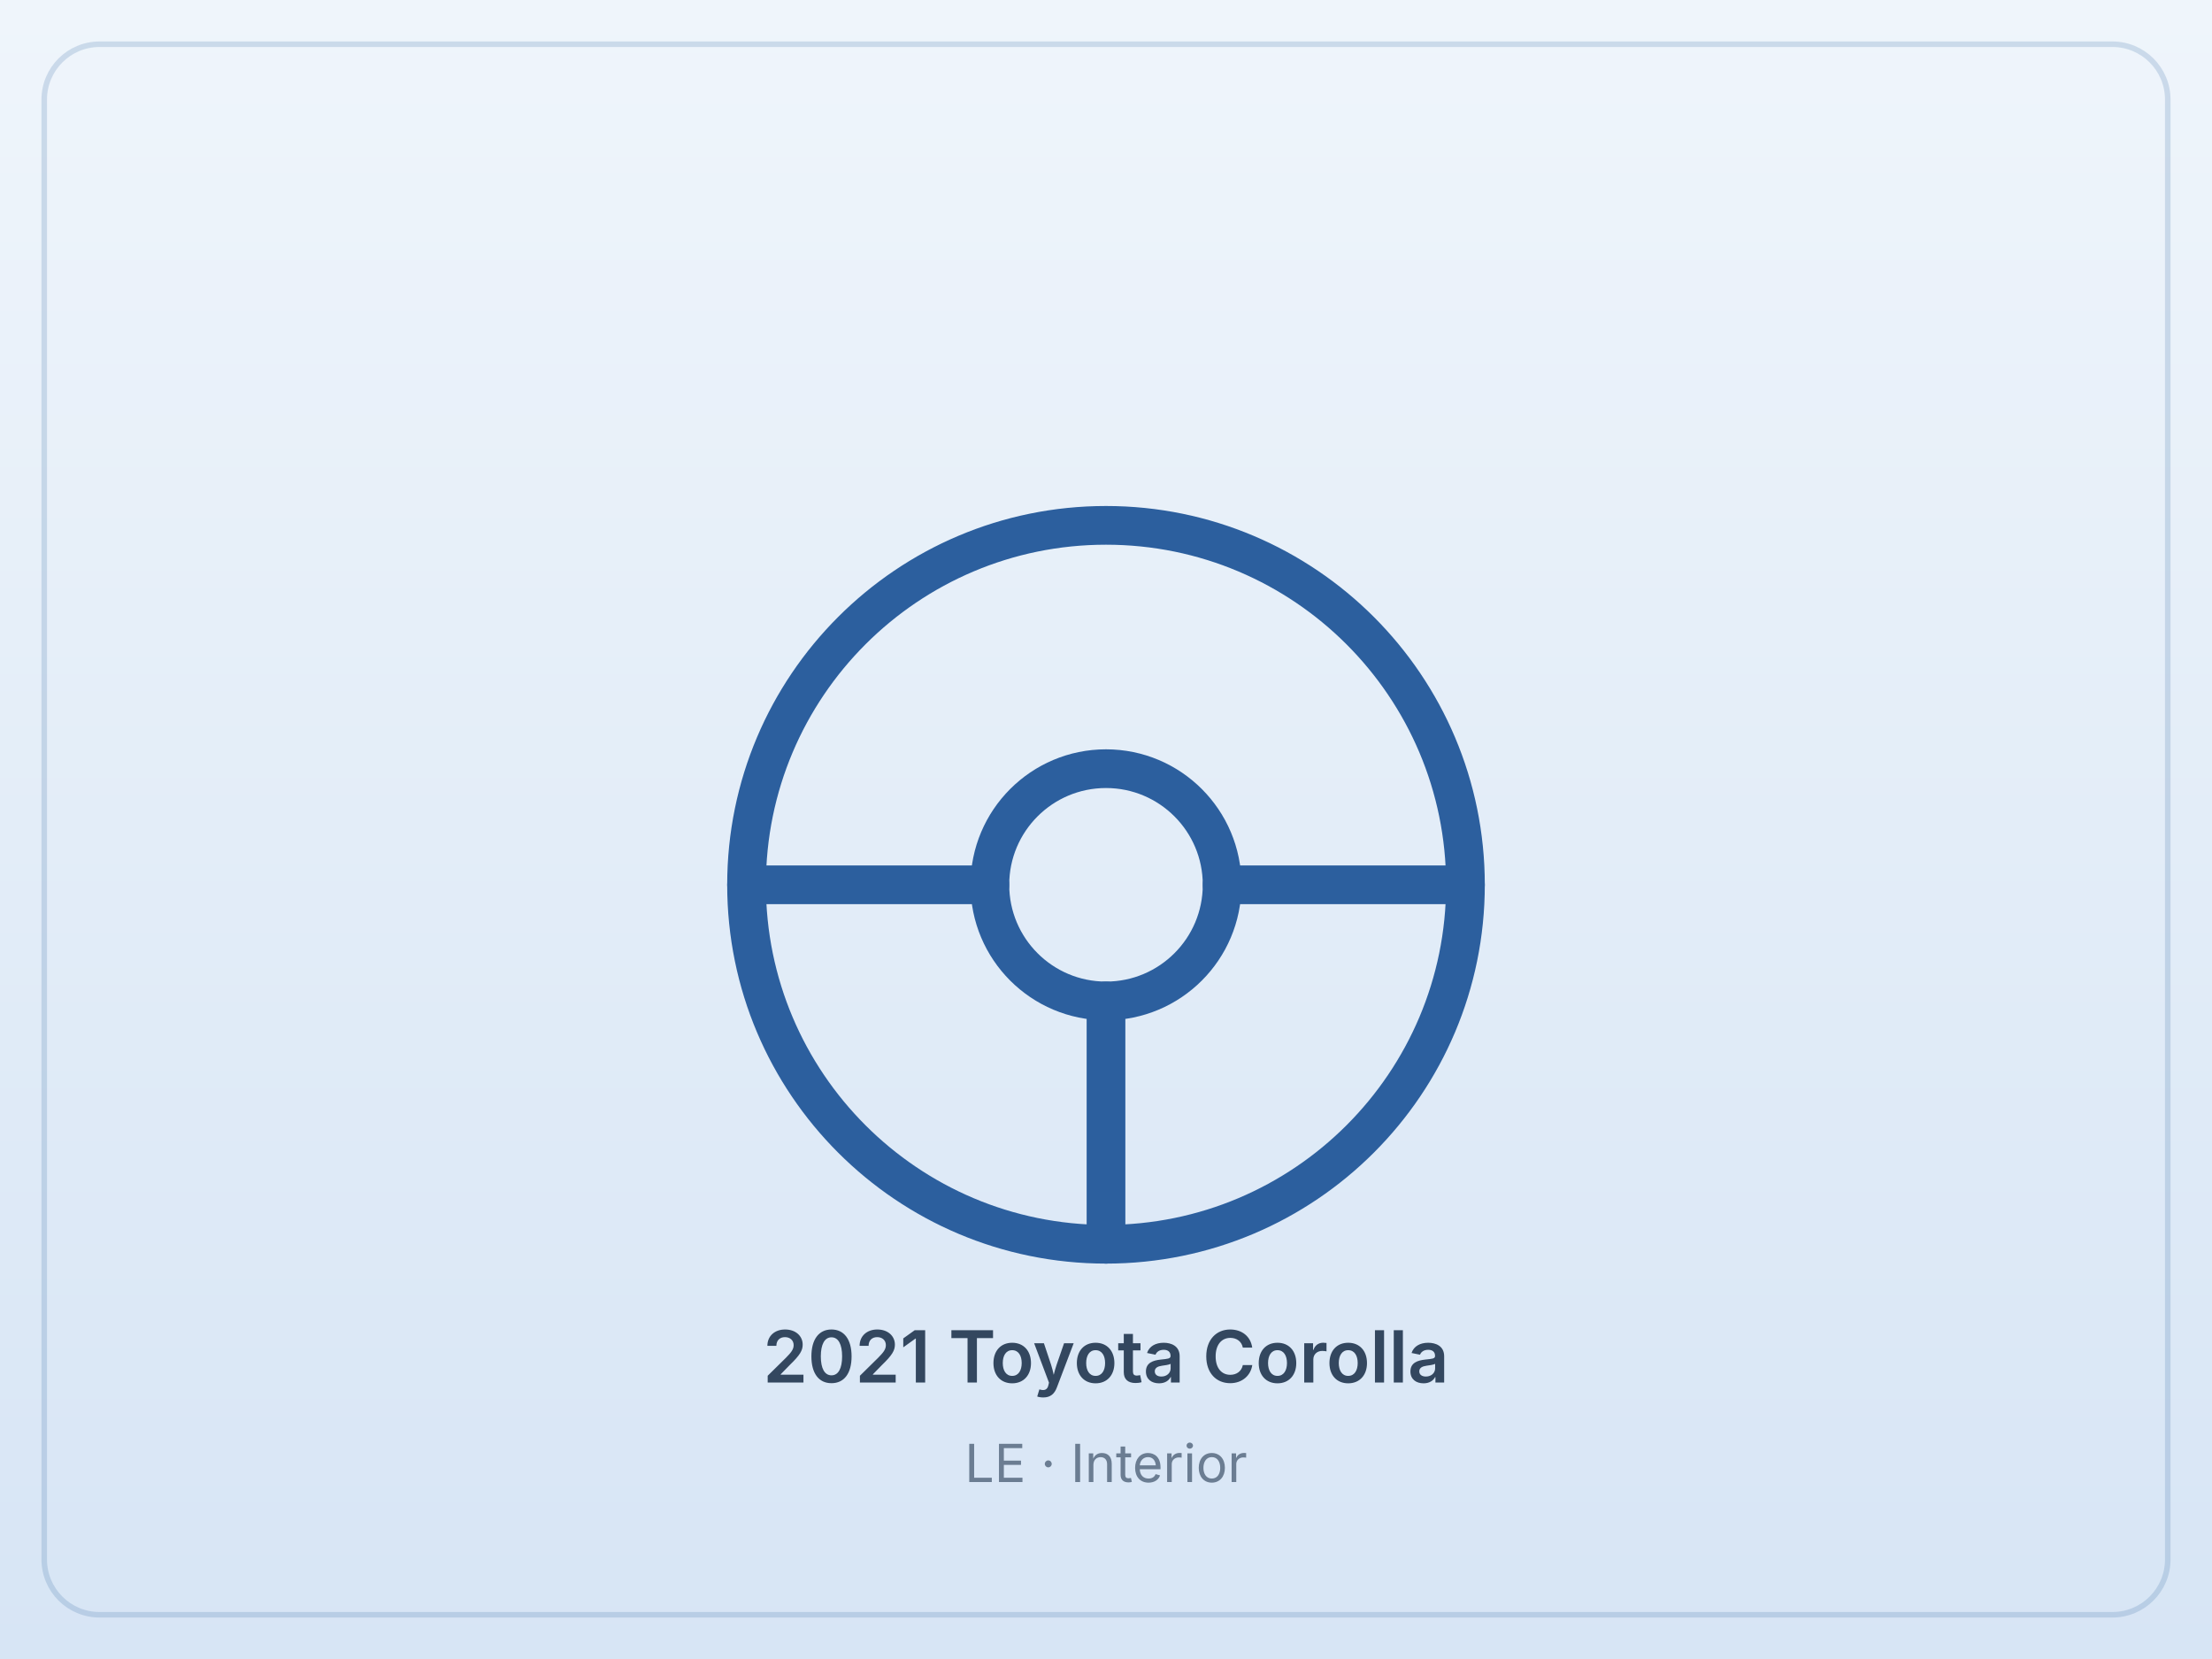
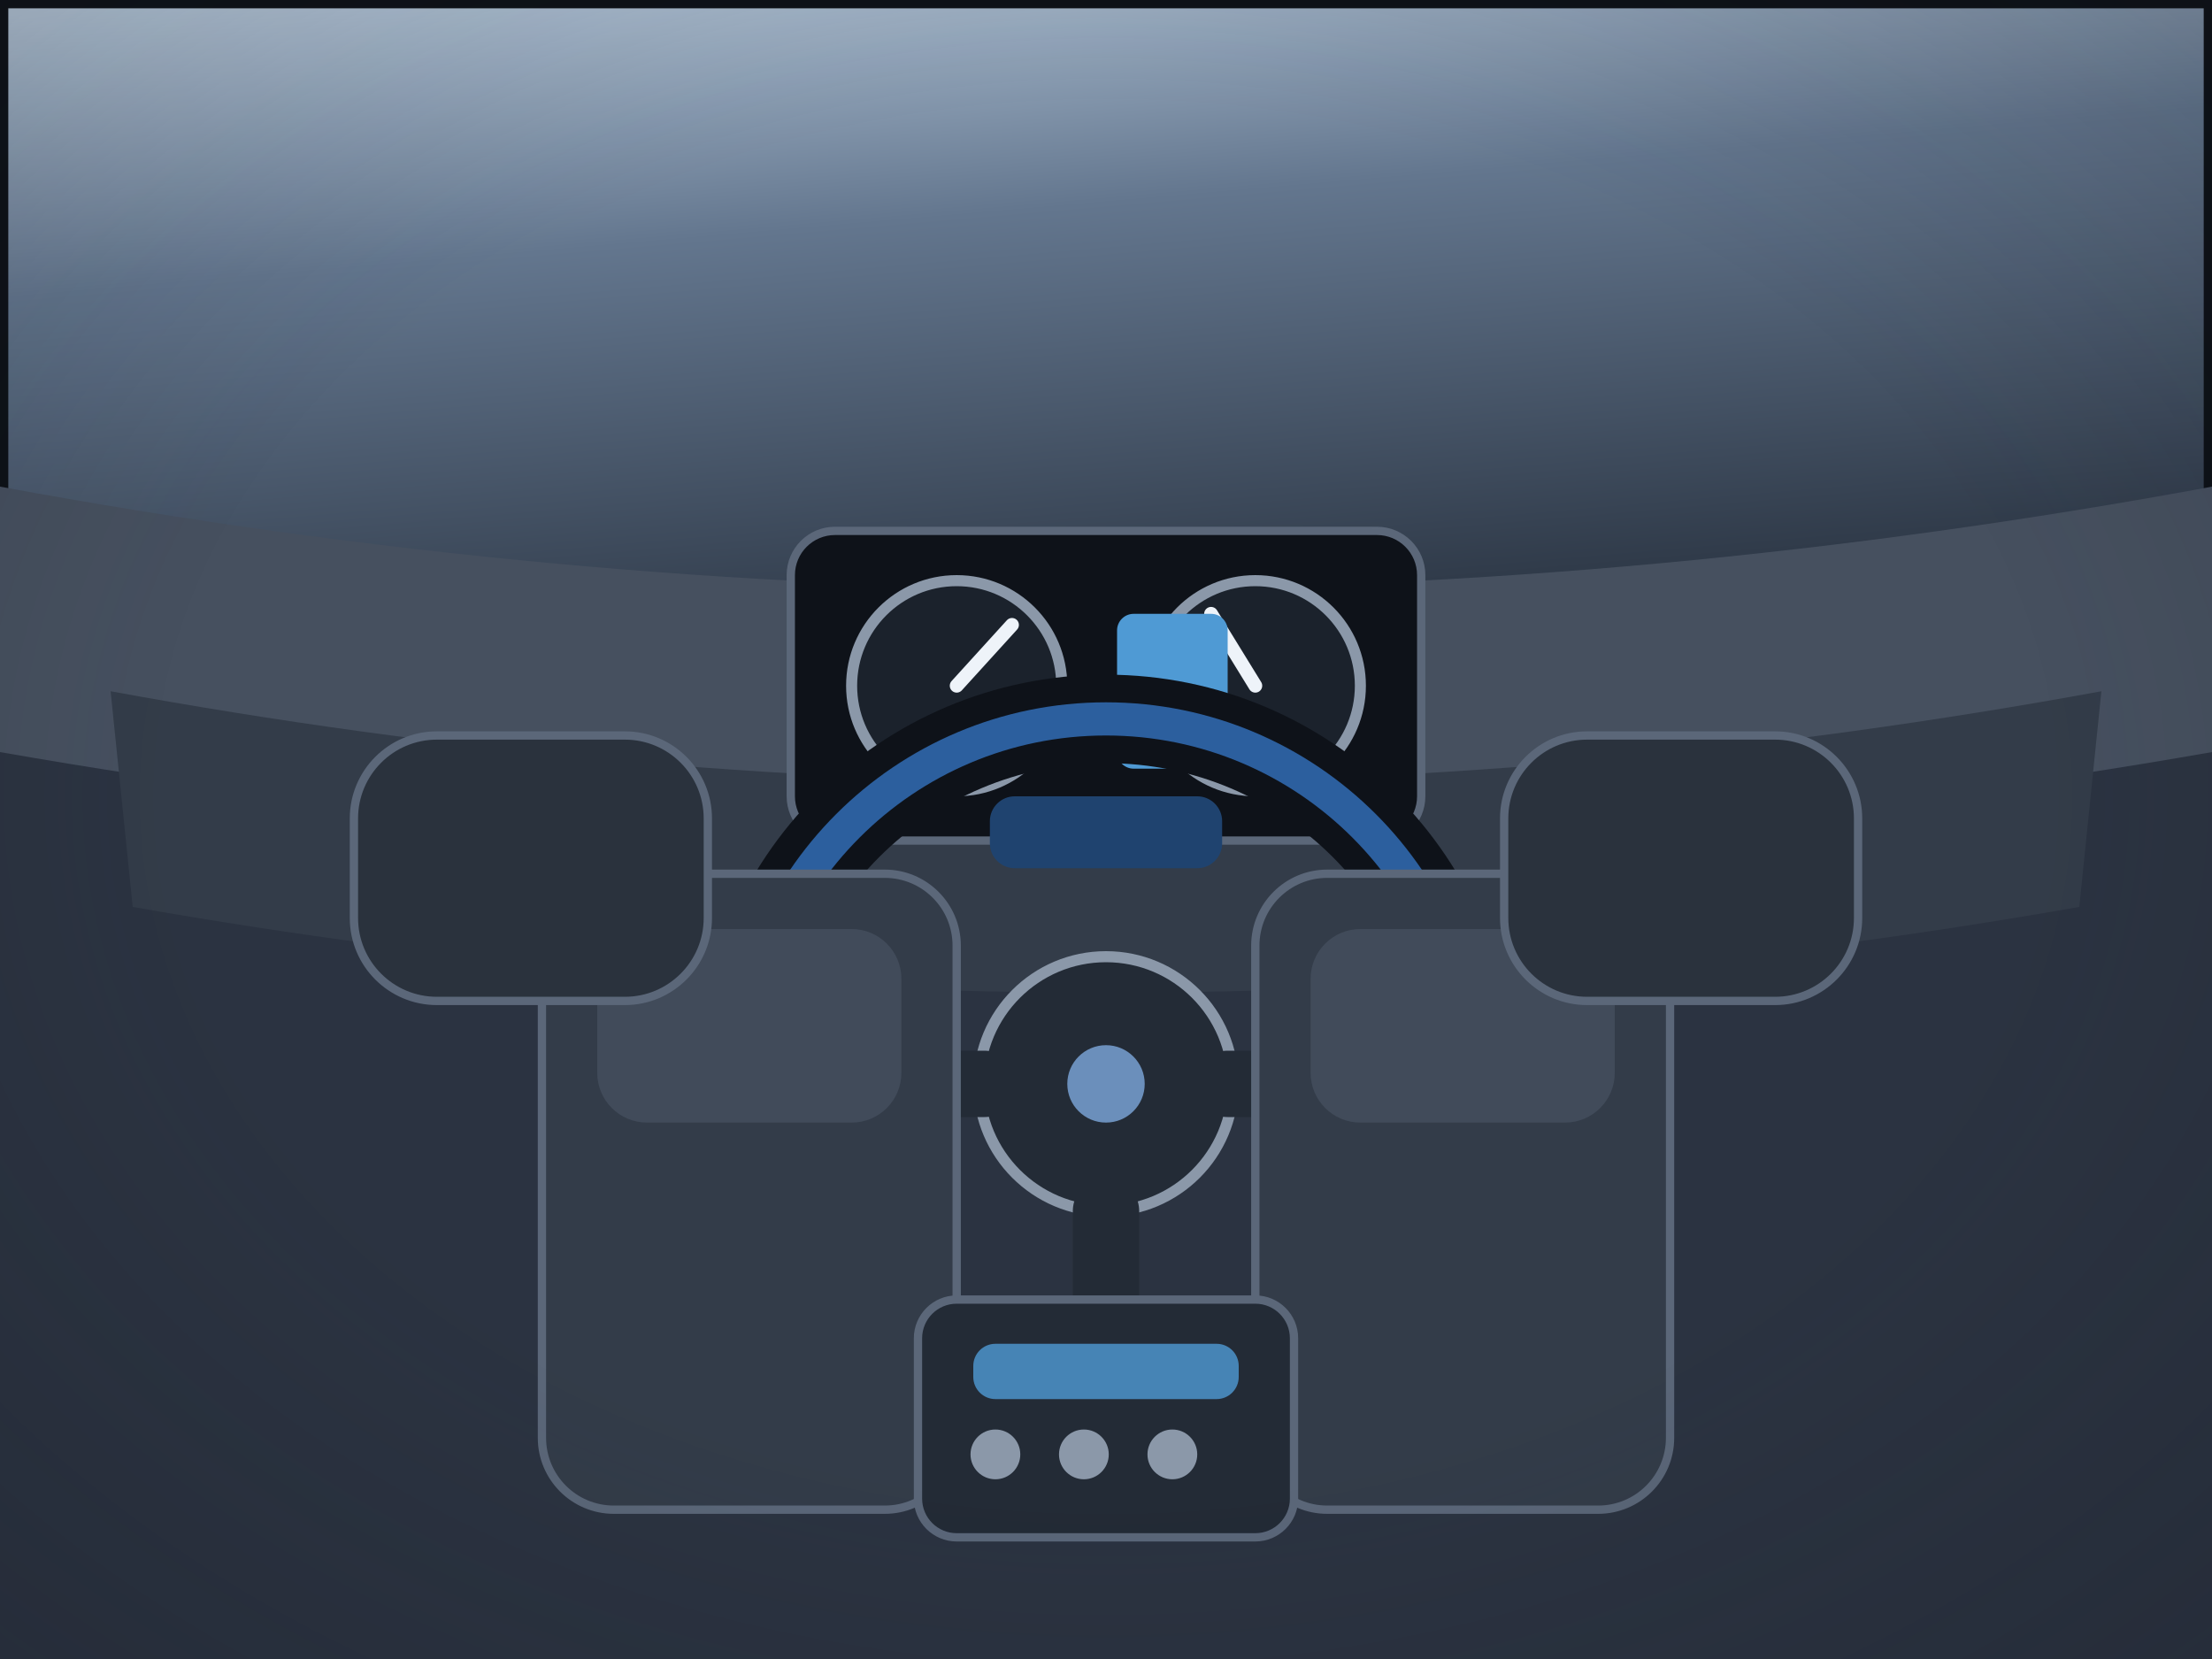
- <svg xmlns="http://www.w3.org/2000/svg" viewBox="0 0 800 600" width="800" height="600" role="img" aria-label="2021 Toyota Corolla">
+ <svg xmlns="http://www.w3.org/2000/svg" viewBox="0 0 800 600" width="800" height="600" role="presentation">
  <defs>
-     <linearGradient id="bg" x1="0" y1="0" x2="0" y2="1">
-       <stop offset="0" stop-color="#eff5fb" />
-       <stop offset="1" stop-color="#d7e5f5" />
+     <linearGradient id="wall" x1="0" y1="0" x2="0" y2="1">
+       <stop offset="0" stop-color="#f0f4f9" />
+       <stop offset="0.58" stop-color="#dee6ef" />
+       <stop offset="1" stop-color="#cbd6e2" />
+     </linearGradient>
+     <linearGradient id="floor" x1="0" y1="0" x2="0" y2="1">
+       <stop offset="0" stop-color="#c7d0dc" />
+       <stop offset="0.5" stop-color="#b0bccb" />
+       <stop offset="1" stop-color="#94a1b3" />
+     </linearGradient>
+     <radialGradient id="pool" cx="0.5" cy="0.5" r="0.5">
+       <stop offset="0" stop-color="#ffffff" stop-opacity="0.5" />
+       <stop offset="1" stop-color="#ffffff" stop-opacity="0" />
+     </radialGradient>
+     <radialGradient id="key" cx="0.5" cy="0.5" r="0.5">
+       <stop offset="0" stop-color="#ffffff" stop-opacity="0.5" />
+       <stop offset="1" stop-color="#ffffff" stop-opacity="0" />
+     </radialGradient>
+     <radialGradient id="vig" cx="0.5" cy="0.48" r="0.76">
+       <stop offset="0.55" stop-color="#10131a" stop-opacity="0" />
+       <stop offset="1" stop-color="#10131a" stop-opacity="0.22" />
+     </radialGradient>
+     <linearGradient id="paint" x1="0" y1="0" x2="0.16" y2="1">
+       <stop offset="0" stop-color="#9ab2d0" />
+       <stop offset="0.3" stop-color="#4e79ae" />
+       <stop offset="0.62" stop-color="#2c5f9e" />
+       <stop offset="1" stop-color="#193558" />
+     </linearGradient>
+     <linearGradient id="paintLo" x1="0" y1="0" x2="0.2" y2="1">
+       <stop offset="0" stop-color="#27548b" />
+       <stop offset="1" stop-color="#122842" />
+     </linearGradient>
+     <linearGradient id="glass" x1="0" y1="0" x2="0.28" y2="1">
+       <stop offset="0" stop-color="#b8cadc" />
+       <stop offset="0.4" stop-color="#63768e" />
+       <stop offset="1" stop-color="#2b3543" />
+     </linearGradient>
+     <linearGradient id="steel" x1="0" y1="0" x2="0.34" y2="1">
+       <stop offset="0" stop-color="#f6f8fb" />
+       <stop offset="0.34" stop-color="#ccd6e1" />
+       <stop offset="0.68" stop-color="#98a6b8" />
+       <stop offset="1" stop-color="#6a7889" />
+     </linearGradient>
+     <linearGradient id="rim" x1="0" y1="0" x2="0.3" y2="1">
+       <stop offset="0" stop-color="#eef2f7" />
+       <stop offset="0.45" stop-color="#b9c4d2" />
+       <stop offset="1" stop-color="#7b8a9c" />
+     </linearGradient>
+     <linearGradient id="cabin" x1="0" y1="0" x2="0.2" y2="1">
+       <stop offset="0" stop-color="#4a5361" />
+       <stop offset="1" stop-color="#191d24" />
    </linearGradient>
  </defs>
-   <rect width="800" height="600" fill="url(#bg)" />
-   <rect x="16" y="16" width="768" height="568" rx="20" fill="none" stroke="#2c5f9e" stroke-opacity="0.18" stroke-width="2" />
-   <g transform="translate(0, -10)" fill="none" stroke="#2c5f9e" stroke-width="14" stroke-linecap="round" stroke-linejoin="round">
-     <circle cx="400" cy="330" r="130" />
-     <circle cx="400" cy="330" r="42" />
-     <path d="M270 330 L358 330" />
-     <path d="M442 330 L530 330" />
-     <path d="M400 372 L400 460" />
+   <rect width="800" height="600" fill="#2b3341" />
+   <path d="M 0 0 h 800 v 214 q -400 74 -800 0 Z" fill="url(#glass)" />
+   <path d="M 0 0 h 800 v 214 q -400 74 -800 0 Z" fill="none" stroke="#0d1117" stroke-width="6" />
+   <path d="M 0 176 q 400 74 800 0 v 96 q -400 70 -800 0 Z" fill="#46505f" />
+   <path d="M 40 250 q 360 66 720 0 l -8 78 q -352 62 -704 0 Z" fill="#333c49" />
+   <rect x="286" y="192" width="228" height="112" rx="16" fill="#0e1219" stroke="#5b6779" stroke-width="3" />
+   <circle cx="346" cy="248" r="38" fill="#1b222c" stroke="#8b98a9" stroke-width="4" />
+   <path d="M 346 248 L 366 226" stroke="#eef3f9" stroke-width="5" stroke-linecap="round" />
+   <circle cx="454" cy="248" r="38" fill="#1b222c" stroke="#8b98a9" stroke-width="4" />
+   <path d="M 454 248 L 438 222" stroke="#eef3f9" stroke-width="5" stroke-linecap="round" />
+   <rect x="404" y="222" width="40" height="56" rx="6" fill="#4f9ad4" />
+   <circle cx="400" cy="392" r="132" fill="none" stroke="#0e1219" stroke-width="32" />
+   <circle cx="400" cy="392" r="132" fill="none" stroke="#2c5f9e" stroke-width="12" />
+   <circle cx="400" cy="392" r="46" fill="#232b36" stroke="#8b98a9" stroke-width="4" />
+   <circle cx="400" cy="392" r="14" fill="#6b8fbb" />
+   <path d="M 268 392 L 356 392" stroke="#232b36" stroke-width="24" stroke-linecap="round" />
+   <path d="M 444 392 L 532 392" stroke="#232b36" stroke-width="24" stroke-linecap="round" />
+   <path d="M 400 438 L 400 514" stroke="#232b36" stroke-width="24" stroke-linecap="round" />
+   <rect x="358" y="288" width="84" height="26" rx="9" fill="#1f436f" />
+   <rect x="196" y="316" width="150" height="230" rx="26" fill="#333c49" stroke="#5b6779" stroke-width="3" />
+   <rect x="216" y="336" width="110" height="70" rx="18" fill="#414b5a" />
+   <rect x="454" y="316" width="150" height="230" rx="26" fill="#333c49" stroke="#5b6779" stroke-width="3" />
+   <rect x="474" y="336" width="110" height="70" rx="18" fill="#414b5a" />
+   <rect x="128" y="266" width="128" height="96" rx="30" fill="#2a323d" stroke="#5b6779" stroke-width="3" />
+   <rect x="544" y="266" width="128" height="96" rx="30" fill="#2a323d" stroke="#5b6779" stroke-width="3" />
+   <rect x="332" y="470" width="136" height="86" rx="14" fill="#232b36" stroke="#5b6779" stroke-width="3" />
+   <rect x="352" y="486" width="96" height="20" rx="8" fill="#4f9ad4" opacity="0.8" />
+   <g fill="#8b98a9">
+     <circle cx="360" cy="526" r="9" />
+     <circle cx="392" cy="526" r="9" />
+     <circle cx="424" cy="526" r="9" />
  </g>
-   <text x="400" y="500" text-anchor="middle" font-family="Inter, Segoe UI, system-ui, sans-serif" font-size="26" font-weight="600" fill="#33475f">2021 Toyota Corolla</text>
-   <text x="400" y="536" text-anchor="middle" font-family="Inter, Segoe UI, system-ui, sans-serif" font-size="19" fill="#6b7d92">LE · Interior</text>
+   <rect width="800" height="600" fill="url(#vig)" />
</svg>
